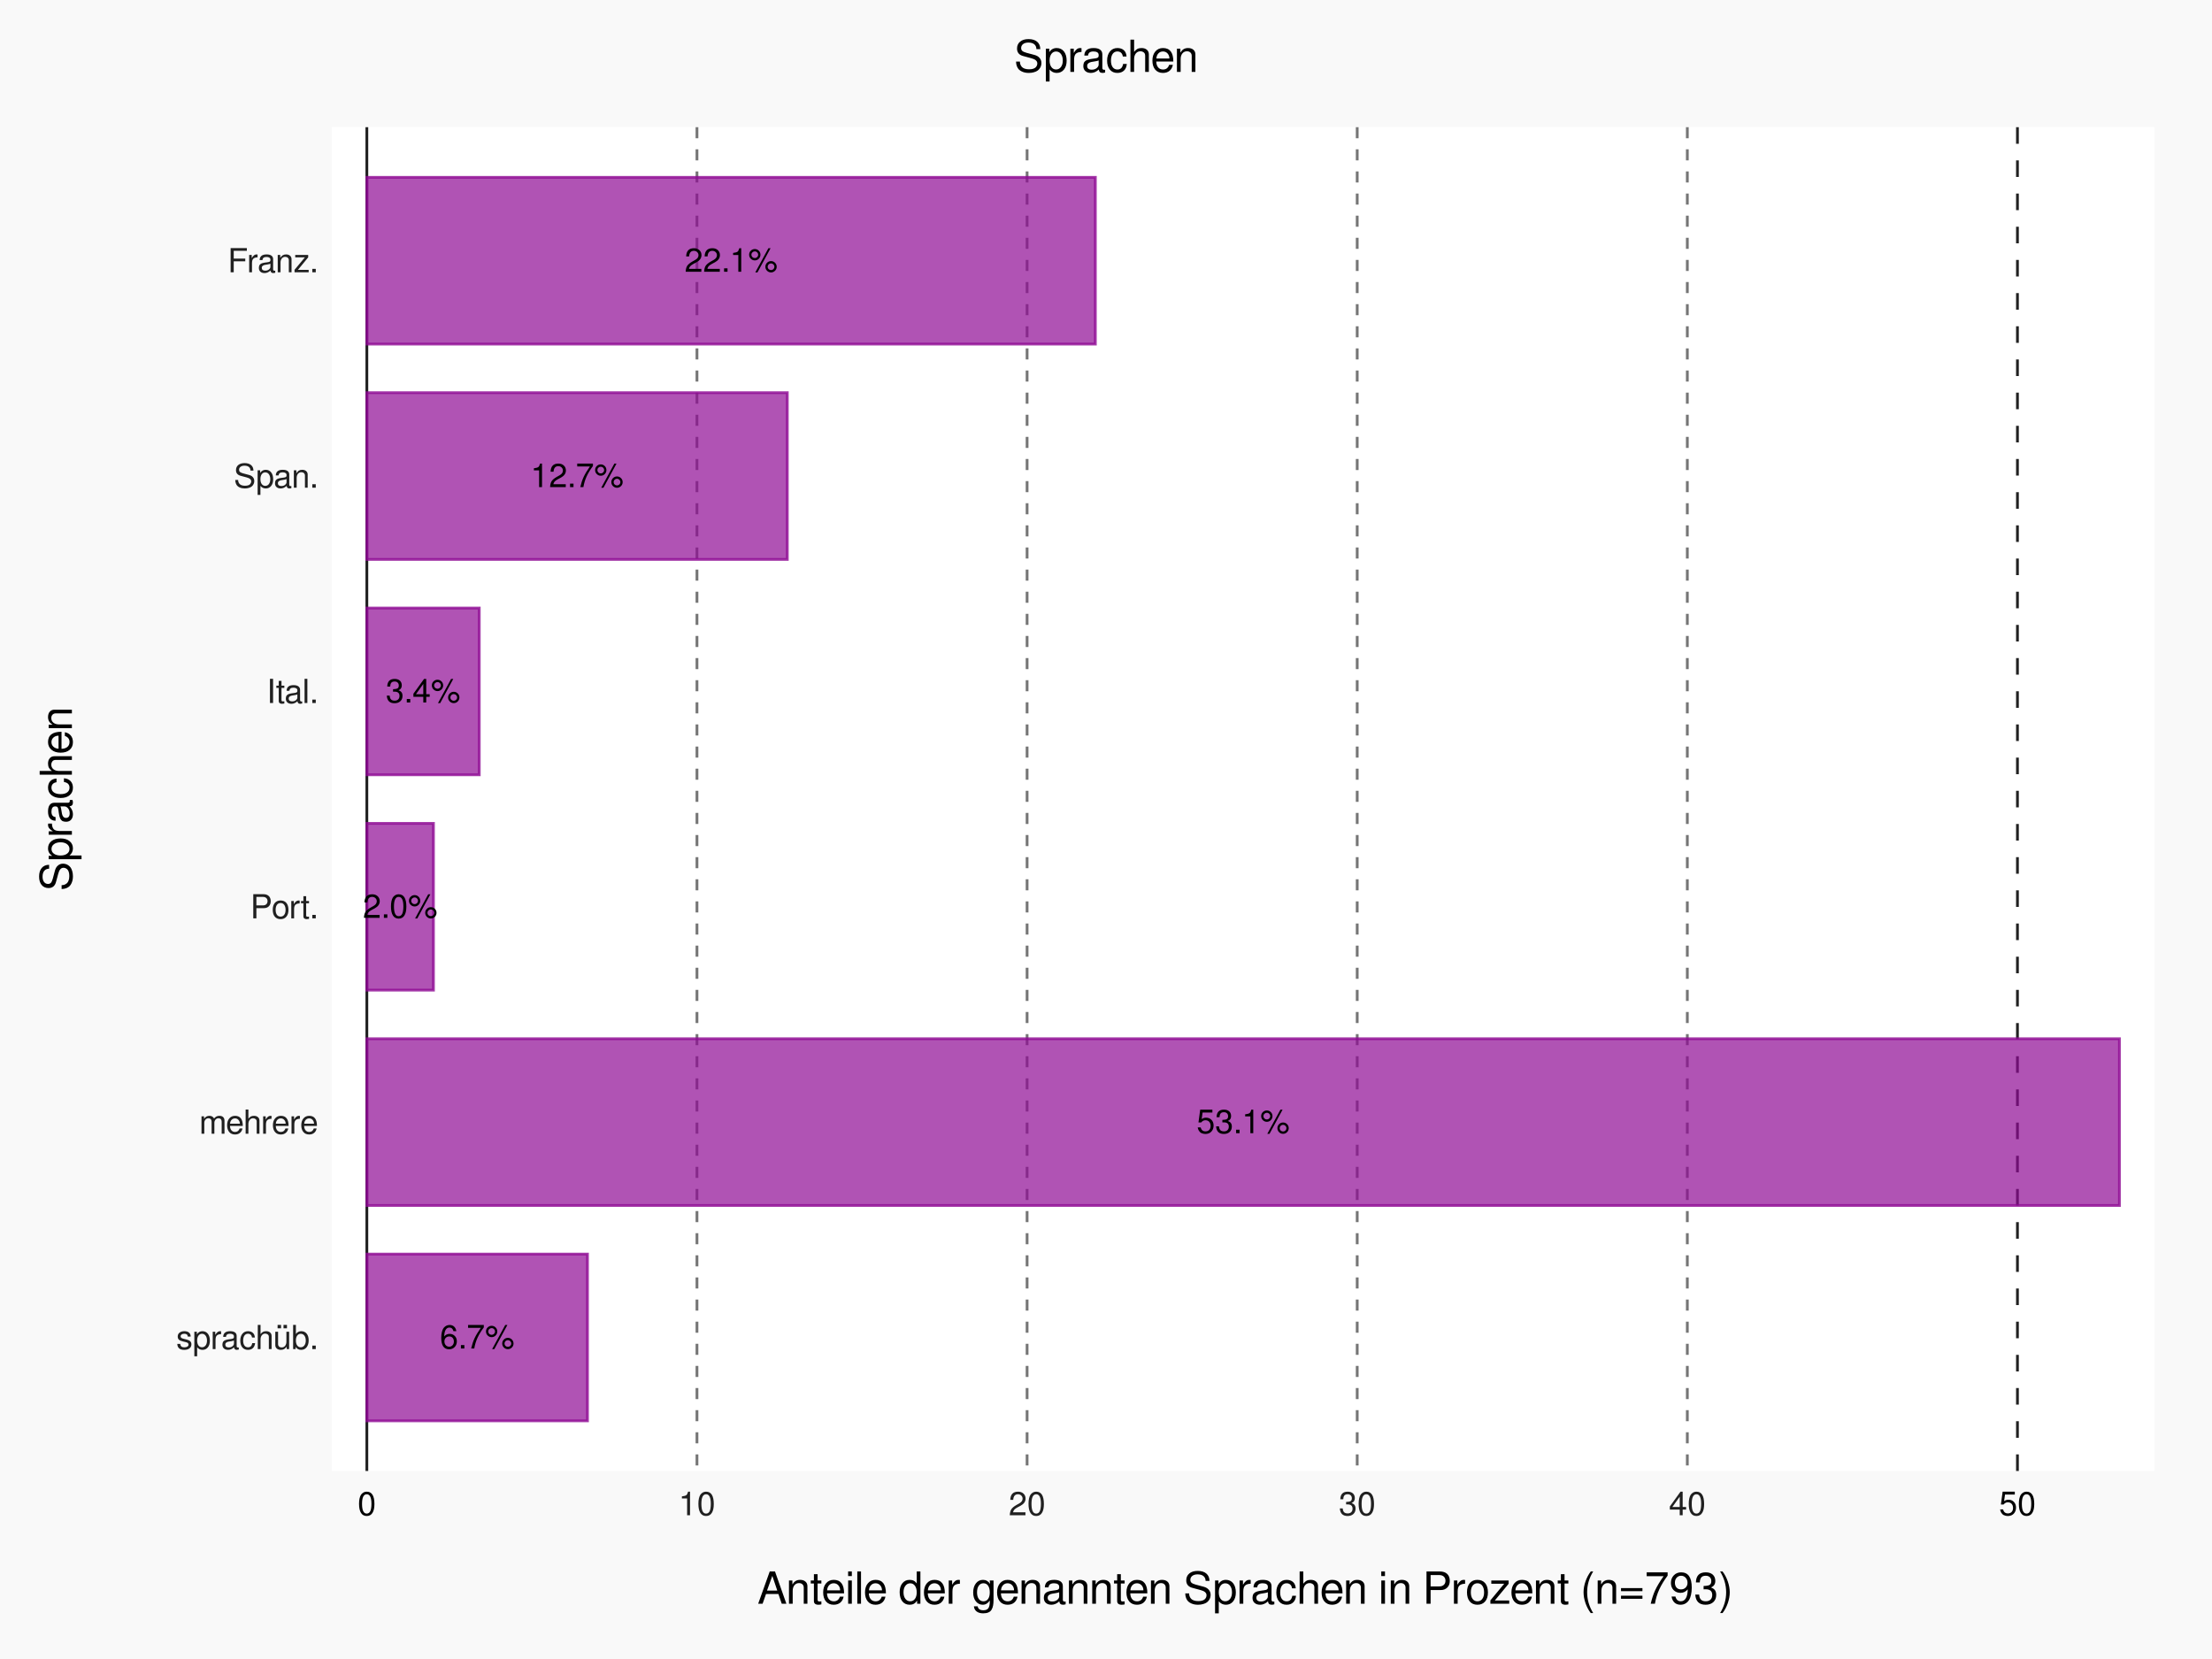
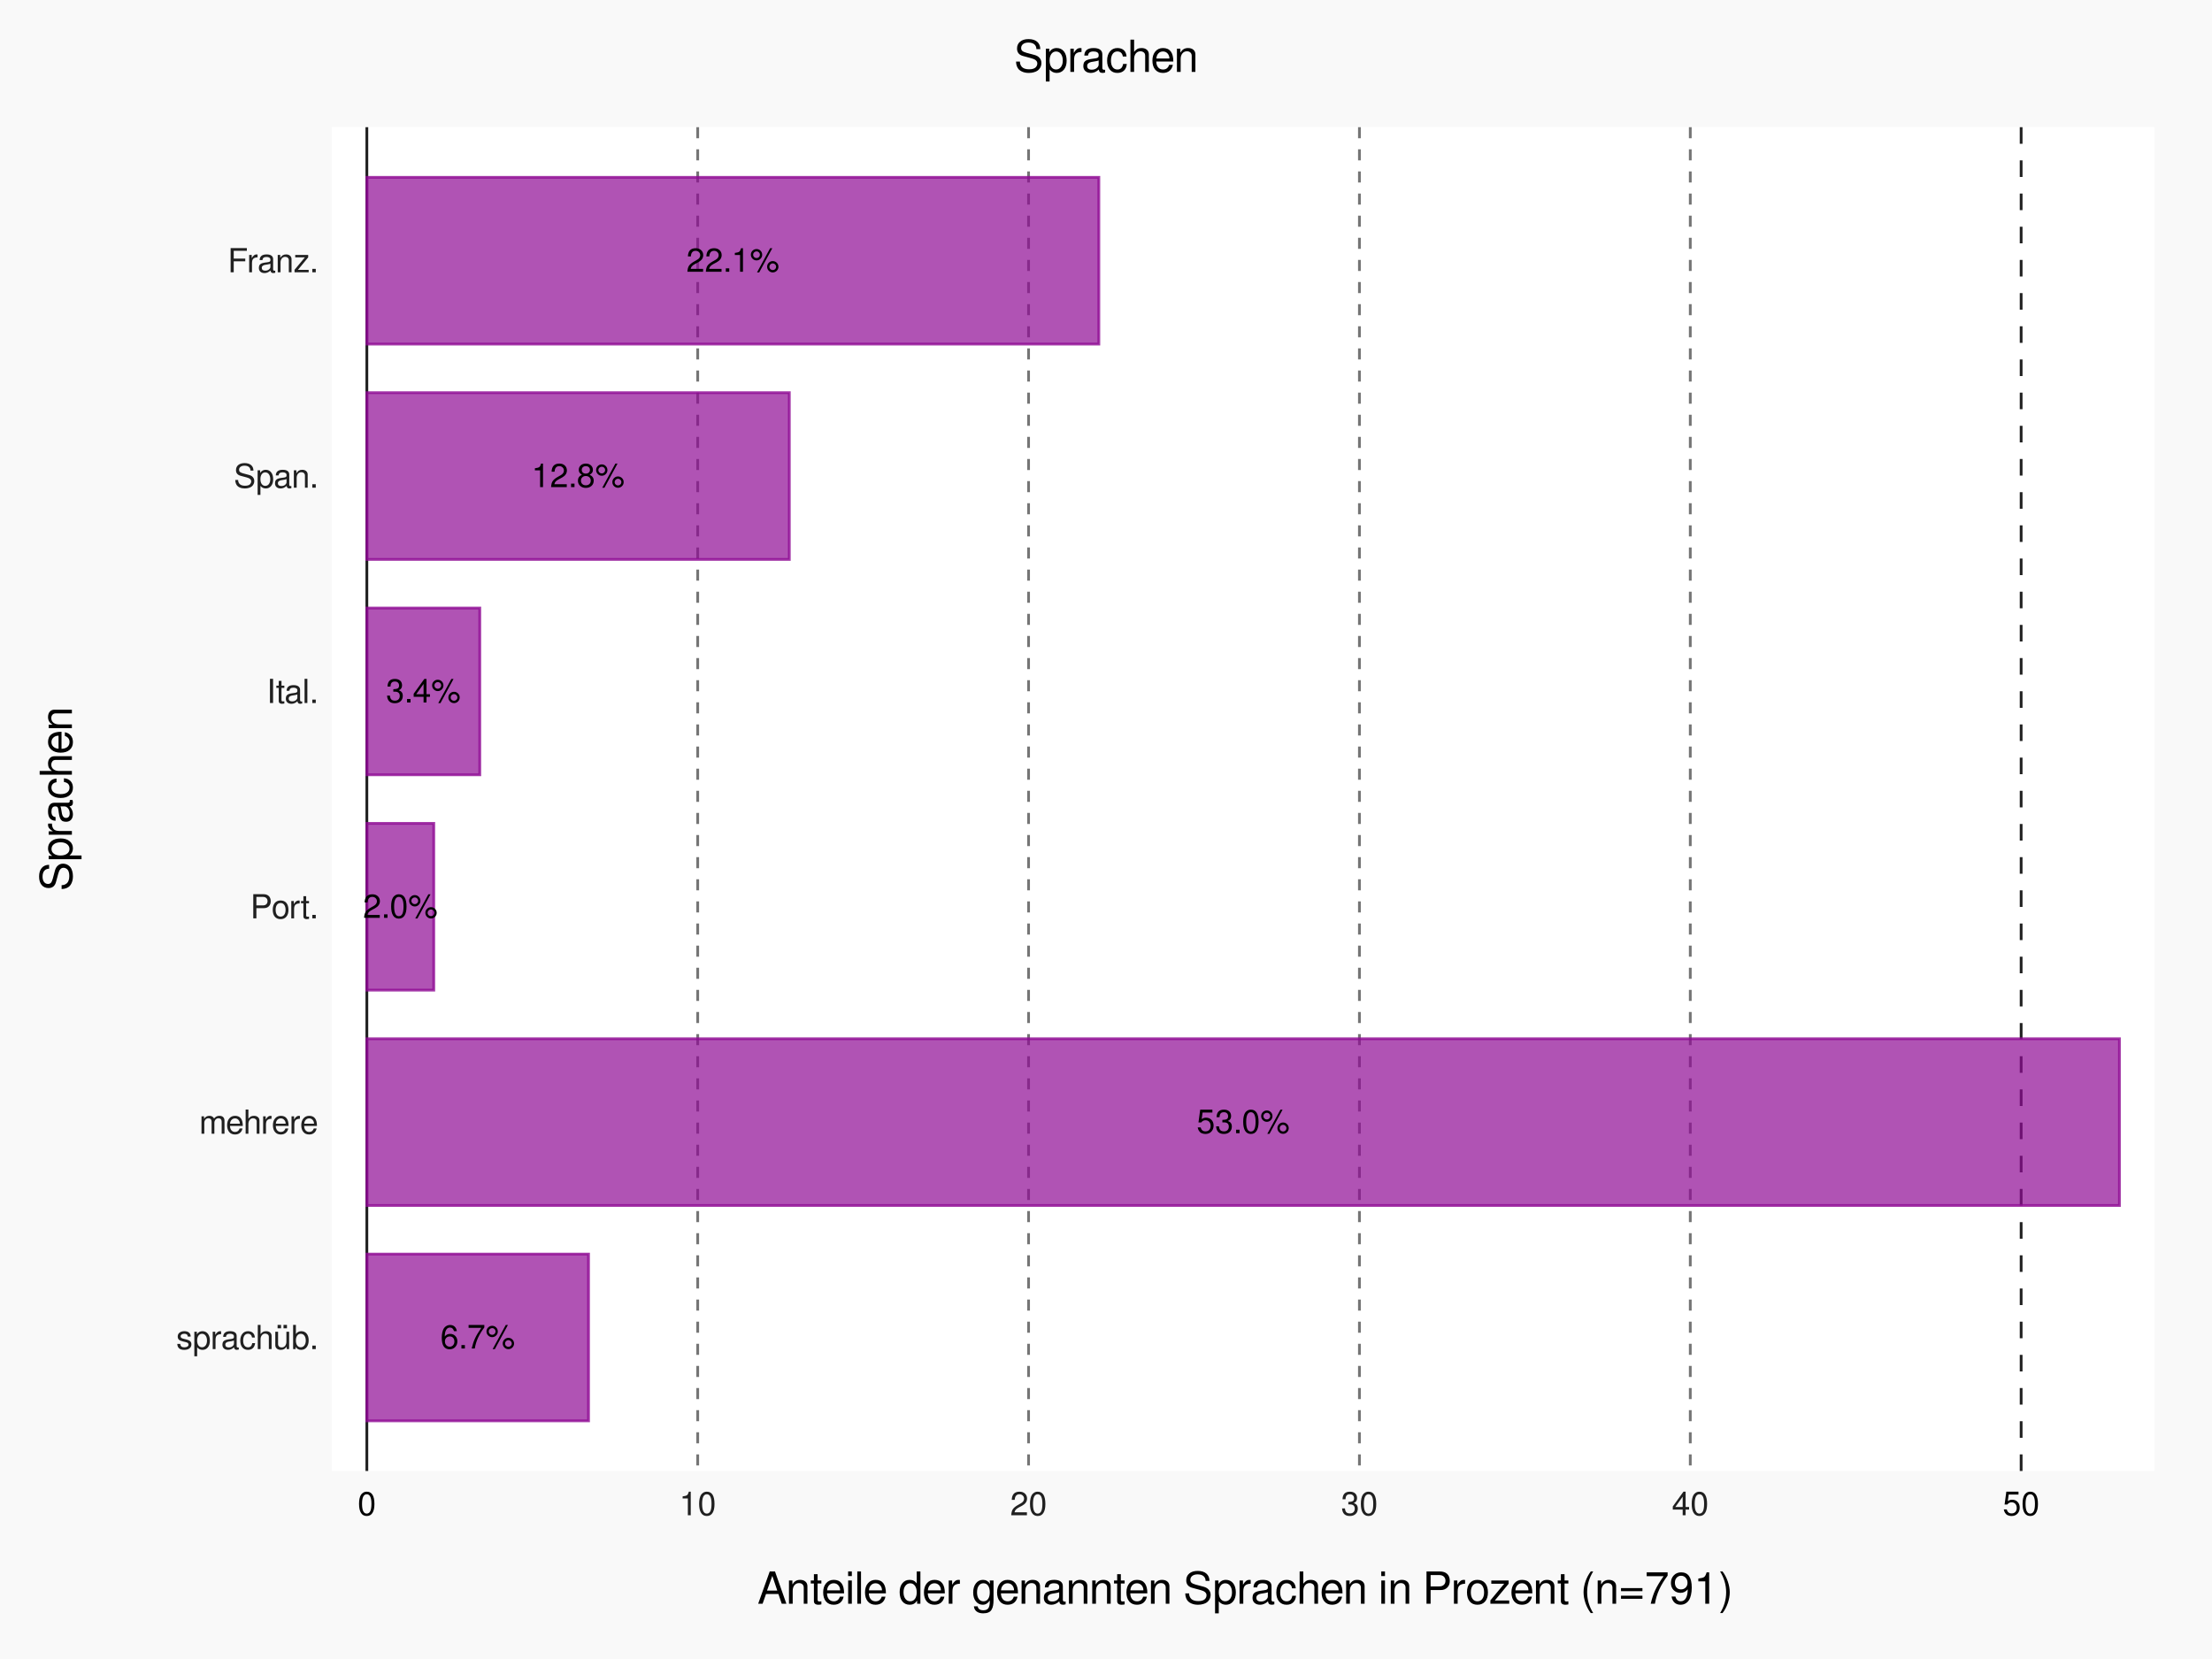
- <svg xmlns="http://www.w3.org/2000/svg" id="chart-447cf36b-016e-4df8-9d5c-574207c064d9" class="pygal-chart" viewBox="0 0 800 600">
+ <svg xmlns="http://www.w3.org/2000/svg" id="chart-92c4ac47-35f9-4822-87ea-dd05a71c8f9e" class="pygal-chart" viewBox="0 0 800 600">
  <defs>
-     <style type="text/css">#chart-447cf36b-016e-4df8-9d5c-574207c064d9{-webkit-user-select:none;-webkit-font-smoothing:antialiased;font-family:FreeSans}#chart-447cf36b-016e-4df8-9d5c-574207c064d9 .title{font-family:FreeSans;font-size:16px}#chart-447cf36b-016e-4df8-9d5c-574207c064d9 .legends .legend text{font-family:FreeSans;font-size:14px}#chart-447cf36b-016e-4df8-9d5c-574207c064d9 .axis text{font-family:FreeSans;font-size:12px}#chart-447cf36b-016e-4df8-9d5c-574207c064d9 .axis text.major{font-family:FreeSans;font-size:12px}#chart-447cf36b-016e-4df8-9d5c-574207c064d9 .text-overlay text.value{font-family:FreeSans;font-size:12px}#chart-447cf36b-016e-4df8-9d5c-574207c064d9 .text-overlay text.label{font-family:FreeSans;font-size:12px}#chart-447cf36b-016e-4df8-9d5c-574207c064d9 .tooltip{font-family:FreeSans;font-size:14px}#chart-447cf36b-016e-4df8-9d5c-574207c064d9 text.no_data{font-family:FreeSans;font-size:64px}
- #chart-447cf36b-016e-4df8-9d5c-574207c064d9{background-color:rgba(249,249,249,1)}#chart-447cf36b-016e-4df8-9d5c-574207c064d9 path,#chart-447cf36b-016e-4df8-9d5c-574207c064d9 line,#chart-447cf36b-016e-4df8-9d5c-574207c064d9 rect,#chart-447cf36b-016e-4df8-9d5c-574207c064d9 circle{-webkit-transition:150ms;-moz-transition:150ms;transition:150ms}#chart-447cf36b-016e-4df8-9d5c-574207c064d9 .graph &gt; .background{fill:rgba(249,249,249,1)}#chart-447cf36b-016e-4df8-9d5c-574207c064d9 .plot &gt; .background{fill:rgba(255,255,255,1)}#chart-447cf36b-016e-4df8-9d5c-574207c064d9 .graph{fill:rgba(0,0,0,.87)}#chart-447cf36b-016e-4df8-9d5c-574207c064d9 text.no_data{fill:rgba(0,0,0,1)}#chart-447cf36b-016e-4df8-9d5c-574207c064d9 .title{fill:rgba(0,0,0,1)}#chart-447cf36b-016e-4df8-9d5c-574207c064d9 .legends .legend text{fill:rgba(0,0,0,.87)}#chart-447cf36b-016e-4df8-9d5c-574207c064d9 .legends .legend:hover text{fill:rgba(0,0,0,1)}#chart-447cf36b-016e-4df8-9d5c-574207c064d9 .axis .line{stroke:rgba(0,0,0,1)}#chart-447cf36b-016e-4df8-9d5c-574207c064d9 .axis .guide.line{stroke:rgba(0,0,0,.54)}#chart-447cf36b-016e-4df8-9d5c-574207c064d9 .axis .major.line{stroke:rgba(0,0,0,.87)}#chart-447cf36b-016e-4df8-9d5c-574207c064d9 .axis text.major{fill:rgba(0,0,0,1)}#chart-447cf36b-016e-4df8-9d5c-574207c064d9 .axis.y .guides:hover .guide.line,#chart-447cf36b-016e-4df8-9d5c-574207c064d9 .line-graph .axis.x .guides:hover .guide.line,#chart-447cf36b-016e-4df8-9d5c-574207c064d9 .stackedline-graph .axis.x .guides:hover .guide.line,#chart-447cf36b-016e-4df8-9d5c-574207c064d9 .xy-graph .axis.x .guides:hover .guide.line{stroke:rgba(0,0,0,1)}#chart-447cf36b-016e-4df8-9d5c-574207c064d9 .axis .guides:hover text{fill:rgba(0,0,0,1)}#chart-447cf36b-016e-4df8-9d5c-574207c064d9 .reactive{fill-opacity:.7;stroke-opacity:.8}#chart-447cf36b-016e-4df8-9d5c-574207c064d9 .ci{stroke:rgba(0,0,0,.87)}#chart-447cf36b-016e-4df8-9d5c-574207c064d9 .reactive.active,#chart-447cf36b-016e-4df8-9d5c-574207c064d9 .active .reactive{fill-opacity:.8;stroke-opacity:.9;stroke-width:4}#chart-447cf36b-016e-4df8-9d5c-574207c064d9 .ci .reactive.active{stroke-width:1.5}#chart-447cf36b-016e-4df8-9d5c-574207c064d9 .series text{fill:rgba(0,0,0,1)}#chart-447cf36b-016e-4df8-9d5c-574207c064d9 .tooltip rect{fill:rgba(255,255,255,1);stroke:rgba(0,0,0,1);-webkit-transition:opacity 150ms;-moz-transition:opacity 150ms;transition:opacity 150ms}#chart-447cf36b-016e-4df8-9d5c-574207c064d9 .tooltip .label{fill:rgba(0,0,0,.87)}#chart-447cf36b-016e-4df8-9d5c-574207c064d9 .tooltip .label{fill:rgba(0,0,0,.87)}#chart-447cf36b-016e-4df8-9d5c-574207c064d9 .tooltip .legend{font-size:.8em;fill:rgba(0,0,0,.54)}#chart-447cf36b-016e-4df8-9d5c-574207c064d9 .tooltip .x_label{font-size:.6em;fill:rgba(0,0,0,1)}#chart-447cf36b-016e-4df8-9d5c-574207c064d9 .tooltip .xlink{font-size:.5em;text-decoration:underline}#chart-447cf36b-016e-4df8-9d5c-574207c064d9 .tooltip .value{font-size:1.5em}#chart-447cf36b-016e-4df8-9d5c-574207c064d9 .bound{font-size:.5em}#chart-447cf36b-016e-4df8-9d5c-574207c064d9 .max-value{font-size:.75em;fill:rgba(0,0,0,.54)}#chart-447cf36b-016e-4df8-9d5c-574207c064d9 .map-element{fill:rgba(255,255,255,1);stroke:rgba(0,0,0,.54) !important}#chart-447cf36b-016e-4df8-9d5c-574207c064d9 .map-element .reactive{fill-opacity:inherit;stroke-opacity:inherit}#chart-447cf36b-016e-4df8-9d5c-574207c064d9 .color-0,#chart-447cf36b-016e-4df8-9d5c-574207c064d9 .color-0 a:visited{stroke:#8f0a94;fill:#8f0a94}#chart-447cf36b-016e-4df8-9d5c-574207c064d9 .text-overlay .color-0 text{fill:black}
- #chart-447cf36b-016e-4df8-9d5c-574207c064d9 text.no_data{text-anchor:middle}#chart-447cf36b-016e-4df8-9d5c-574207c064d9 .guide.line{fill:none}#chart-447cf36b-016e-4df8-9d5c-574207c064d9 .centered{text-anchor:middle}#chart-447cf36b-016e-4df8-9d5c-574207c064d9 .title{text-anchor:middle}#chart-447cf36b-016e-4df8-9d5c-574207c064d9 .legends .legend text{fill-opacity:1}#chart-447cf36b-016e-4df8-9d5c-574207c064d9 .axis.x text{text-anchor:middle}#chart-447cf36b-016e-4df8-9d5c-574207c064d9 .axis.x:not(.web) text[transform]{text-anchor:start}#chart-447cf36b-016e-4df8-9d5c-574207c064d9 .axis.x:not(.web) text[transform].backwards{text-anchor:end}#chart-447cf36b-016e-4df8-9d5c-574207c064d9 .axis.y text{text-anchor:end}#chart-447cf36b-016e-4df8-9d5c-574207c064d9 .axis.y text[transform].backwards{text-anchor:start}#chart-447cf36b-016e-4df8-9d5c-574207c064d9 .axis.y2 text{text-anchor:start}#chart-447cf36b-016e-4df8-9d5c-574207c064d9 .axis.y2 text[transform].backwards{text-anchor:end}#chart-447cf36b-016e-4df8-9d5c-574207c064d9 .axis .guide.line{stroke-dasharray:4,4}#chart-447cf36b-016e-4df8-9d5c-574207c064d9 .axis .major.guide.line{stroke-dasharray:6,6}#chart-447cf36b-016e-4df8-9d5c-574207c064d9 .horizontal .axis.y .guide.line,#chart-447cf36b-016e-4df8-9d5c-574207c064d9 .horizontal .axis.y2 .guide.line,#chart-447cf36b-016e-4df8-9d5c-574207c064d9 .vertical .axis.x .guide.line{opacity:0}#chart-447cf36b-016e-4df8-9d5c-574207c064d9 .horizontal .axis.always_show .guide.line,#chart-447cf36b-016e-4df8-9d5c-574207c064d9 .vertical .axis.always_show .guide.line{opacity:1 !important}#chart-447cf36b-016e-4df8-9d5c-574207c064d9 .axis.y .guides:hover .guide.line,#chart-447cf36b-016e-4df8-9d5c-574207c064d9 .axis.y2 .guides:hover .guide.line,#chart-447cf36b-016e-4df8-9d5c-574207c064d9 .axis.x .guides:hover .guide.line{opacity:1}#chart-447cf36b-016e-4df8-9d5c-574207c064d9 .axis .guides:hover text{opacity:1}#chart-447cf36b-016e-4df8-9d5c-574207c064d9 .nofill{fill:none}#chart-447cf36b-016e-4df8-9d5c-574207c064d9 .subtle-fill{fill-opacity:.2}#chart-447cf36b-016e-4df8-9d5c-574207c064d9 .dot{stroke-width:1px;fill-opacity:1}#chart-447cf36b-016e-4df8-9d5c-574207c064d9 .dot.active{stroke-width:5px}#chart-447cf36b-016e-4df8-9d5c-574207c064d9 .dot.negative{fill:transparent}#chart-447cf36b-016e-4df8-9d5c-574207c064d9 text,#chart-447cf36b-016e-4df8-9d5c-574207c064d9 tspan{stroke:none !important}#chart-447cf36b-016e-4df8-9d5c-574207c064d9 .series text.active{opacity:1}#chart-447cf36b-016e-4df8-9d5c-574207c064d9 .tooltip rect{fill-opacity:.95;stroke-width:.5}#chart-447cf36b-016e-4df8-9d5c-574207c064d9 .tooltip text{fill-opacity:1}#chart-447cf36b-016e-4df8-9d5c-574207c064d9 .showable{visibility:hidden}#chart-447cf36b-016e-4df8-9d5c-574207c064d9 .showable.shown{visibility:visible}#chart-447cf36b-016e-4df8-9d5c-574207c064d9 .gauge-background{fill:rgba(229,229,229,1);stroke:none}#chart-447cf36b-016e-4df8-9d5c-574207c064d9 .bg-lines{stroke:rgba(249,249,249,1);stroke-width:2px}</style>
+     <style type="text/css">#chart-92c4ac47-35f9-4822-87ea-dd05a71c8f9e{-webkit-user-select:none;-webkit-font-smoothing:antialiased;font-family:FreeSans}#chart-92c4ac47-35f9-4822-87ea-dd05a71c8f9e .title{font-family:FreeSans;font-size:16px}#chart-92c4ac47-35f9-4822-87ea-dd05a71c8f9e .legends .legend text{font-family:FreeSans;font-size:14px}#chart-92c4ac47-35f9-4822-87ea-dd05a71c8f9e .axis text{font-family:FreeSans;font-size:12px}#chart-92c4ac47-35f9-4822-87ea-dd05a71c8f9e .axis text.major{font-family:FreeSans;font-size:12px}#chart-92c4ac47-35f9-4822-87ea-dd05a71c8f9e .text-overlay text.value{font-family:FreeSans;font-size:12px}#chart-92c4ac47-35f9-4822-87ea-dd05a71c8f9e .text-overlay text.label{font-family:FreeSans;font-size:12px}#chart-92c4ac47-35f9-4822-87ea-dd05a71c8f9e .tooltip{font-family:FreeSans;font-size:14px}#chart-92c4ac47-35f9-4822-87ea-dd05a71c8f9e text.no_data{font-family:FreeSans;font-size:64px}
+ #chart-92c4ac47-35f9-4822-87ea-dd05a71c8f9e{background-color:rgba(249,249,249,1)}#chart-92c4ac47-35f9-4822-87ea-dd05a71c8f9e path,#chart-92c4ac47-35f9-4822-87ea-dd05a71c8f9e line,#chart-92c4ac47-35f9-4822-87ea-dd05a71c8f9e rect,#chart-92c4ac47-35f9-4822-87ea-dd05a71c8f9e circle{-webkit-transition:150ms;-moz-transition:150ms;transition:150ms}#chart-92c4ac47-35f9-4822-87ea-dd05a71c8f9e .graph &gt; .background{fill:rgba(249,249,249,1)}#chart-92c4ac47-35f9-4822-87ea-dd05a71c8f9e .plot &gt; .background{fill:rgba(255,255,255,1)}#chart-92c4ac47-35f9-4822-87ea-dd05a71c8f9e .graph{fill:rgba(0,0,0,.87)}#chart-92c4ac47-35f9-4822-87ea-dd05a71c8f9e text.no_data{fill:rgba(0,0,0,1)}#chart-92c4ac47-35f9-4822-87ea-dd05a71c8f9e .title{fill:rgba(0,0,0,1)}#chart-92c4ac47-35f9-4822-87ea-dd05a71c8f9e .legends .legend text{fill:rgba(0,0,0,.87)}#chart-92c4ac47-35f9-4822-87ea-dd05a71c8f9e .legends .legend:hover text{fill:rgba(0,0,0,1)}#chart-92c4ac47-35f9-4822-87ea-dd05a71c8f9e .axis .line{stroke:rgba(0,0,0,1)}#chart-92c4ac47-35f9-4822-87ea-dd05a71c8f9e .axis .guide.line{stroke:rgba(0,0,0,.54)}#chart-92c4ac47-35f9-4822-87ea-dd05a71c8f9e .axis .major.line{stroke:rgba(0,0,0,.87)}#chart-92c4ac47-35f9-4822-87ea-dd05a71c8f9e .axis text.major{fill:rgba(0,0,0,1)}#chart-92c4ac47-35f9-4822-87ea-dd05a71c8f9e .axis.y .guides:hover .guide.line,#chart-92c4ac47-35f9-4822-87ea-dd05a71c8f9e .line-graph .axis.x .guides:hover .guide.line,#chart-92c4ac47-35f9-4822-87ea-dd05a71c8f9e .stackedline-graph .axis.x .guides:hover .guide.line,#chart-92c4ac47-35f9-4822-87ea-dd05a71c8f9e .xy-graph .axis.x .guides:hover .guide.line{stroke:rgba(0,0,0,1)}#chart-92c4ac47-35f9-4822-87ea-dd05a71c8f9e .axis .guides:hover text{fill:rgba(0,0,0,1)}#chart-92c4ac47-35f9-4822-87ea-dd05a71c8f9e .reactive{fill-opacity:.7;stroke-opacity:.8}#chart-92c4ac47-35f9-4822-87ea-dd05a71c8f9e .ci{stroke:rgba(0,0,0,.87)}#chart-92c4ac47-35f9-4822-87ea-dd05a71c8f9e .reactive.active,#chart-92c4ac47-35f9-4822-87ea-dd05a71c8f9e .active .reactive{fill-opacity:.8;stroke-opacity:.9;stroke-width:4}#chart-92c4ac47-35f9-4822-87ea-dd05a71c8f9e .ci .reactive.active{stroke-width:1.5}#chart-92c4ac47-35f9-4822-87ea-dd05a71c8f9e .series text{fill:rgba(0,0,0,1)}#chart-92c4ac47-35f9-4822-87ea-dd05a71c8f9e .tooltip rect{fill:rgba(255,255,255,1);stroke:rgba(0,0,0,1);-webkit-transition:opacity 150ms;-moz-transition:opacity 150ms;transition:opacity 150ms}#chart-92c4ac47-35f9-4822-87ea-dd05a71c8f9e .tooltip .label{fill:rgba(0,0,0,.87)}#chart-92c4ac47-35f9-4822-87ea-dd05a71c8f9e .tooltip .label{fill:rgba(0,0,0,.87)}#chart-92c4ac47-35f9-4822-87ea-dd05a71c8f9e .tooltip .legend{font-size:.8em;fill:rgba(0,0,0,.54)}#chart-92c4ac47-35f9-4822-87ea-dd05a71c8f9e .tooltip .x_label{font-size:.6em;fill:rgba(0,0,0,1)}#chart-92c4ac47-35f9-4822-87ea-dd05a71c8f9e .tooltip .xlink{font-size:.5em;text-decoration:underline}#chart-92c4ac47-35f9-4822-87ea-dd05a71c8f9e .tooltip .value{font-size:1.5em}#chart-92c4ac47-35f9-4822-87ea-dd05a71c8f9e .bound{font-size:.5em}#chart-92c4ac47-35f9-4822-87ea-dd05a71c8f9e .max-value{font-size:.75em;fill:rgba(0,0,0,.54)}#chart-92c4ac47-35f9-4822-87ea-dd05a71c8f9e .map-element{fill:rgba(255,255,255,1);stroke:rgba(0,0,0,.54) !important}#chart-92c4ac47-35f9-4822-87ea-dd05a71c8f9e .map-element .reactive{fill-opacity:inherit;stroke-opacity:inherit}#chart-92c4ac47-35f9-4822-87ea-dd05a71c8f9e .color-0,#chart-92c4ac47-35f9-4822-87ea-dd05a71c8f9e .color-0 a:visited{stroke:#8f0a94;fill:#8f0a94}#chart-92c4ac47-35f9-4822-87ea-dd05a71c8f9e .text-overlay .color-0 text{fill:black}
+ #chart-92c4ac47-35f9-4822-87ea-dd05a71c8f9e text.no_data{text-anchor:middle}#chart-92c4ac47-35f9-4822-87ea-dd05a71c8f9e .guide.line{fill:none}#chart-92c4ac47-35f9-4822-87ea-dd05a71c8f9e .centered{text-anchor:middle}#chart-92c4ac47-35f9-4822-87ea-dd05a71c8f9e .title{text-anchor:middle}#chart-92c4ac47-35f9-4822-87ea-dd05a71c8f9e .legends .legend text{fill-opacity:1}#chart-92c4ac47-35f9-4822-87ea-dd05a71c8f9e .axis.x text{text-anchor:middle}#chart-92c4ac47-35f9-4822-87ea-dd05a71c8f9e .axis.x:not(.web) text[transform]{text-anchor:start}#chart-92c4ac47-35f9-4822-87ea-dd05a71c8f9e .axis.x:not(.web) text[transform].backwards{text-anchor:end}#chart-92c4ac47-35f9-4822-87ea-dd05a71c8f9e .axis.y text{text-anchor:end}#chart-92c4ac47-35f9-4822-87ea-dd05a71c8f9e .axis.y text[transform].backwards{text-anchor:start}#chart-92c4ac47-35f9-4822-87ea-dd05a71c8f9e .axis.y2 text{text-anchor:start}#chart-92c4ac47-35f9-4822-87ea-dd05a71c8f9e .axis.y2 text[transform].backwards{text-anchor:end}#chart-92c4ac47-35f9-4822-87ea-dd05a71c8f9e .axis .guide.line{stroke-dasharray:4,4}#chart-92c4ac47-35f9-4822-87ea-dd05a71c8f9e .axis .major.guide.line{stroke-dasharray:6,6}#chart-92c4ac47-35f9-4822-87ea-dd05a71c8f9e .horizontal .axis.y .guide.line,#chart-92c4ac47-35f9-4822-87ea-dd05a71c8f9e .horizontal .axis.y2 .guide.line,#chart-92c4ac47-35f9-4822-87ea-dd05a71c8f9e .vertical .axis.x .guide.line{opacity:0}#chart-92c4ac47-35f9-4822-87ea-dd05a71c8f9e .horizontal .axis.always_show .guide.line,#chart-92c4ac47-35f9-4822-87ea-dd05a71c8f9e .vertical .axis.always_show .guide.line{opacity:1 !important}#chart-92c4ac47-35f9-4822-87ea-dd05a71c8f9e .axis.y .guides:hover .guide.line,#chart-92c4ac47-35f9-4822-87ea-dd05a71c8f9e .axis.y2 .guides:hover .guide.line,#chart-92c4ac47-35f9-4822-87ea-dd05a71c8f9e .axis.x .guides:hover .guide.line{opacity:1}#chart-92c4ac47-35f9-4822-87ea-dd05a71c8f9e .axis .guides:hover text{opacity:1}#chart-92c4ac47-35f9-4822-87ea-dd05a71c8f9e .nofill{fill:none}#chart-92c4ac47-35f9-4822-87ea-dd05a71c8f9e .subtle-fill{fill-opacity:.2}#chart-92c4ac47-35f9-4822-87ea-dd05a71c8f9e .dot{stroke-width:1px;fill-opacity:1}#chart-92c4ac47-35f9-4822-87ea-dd05a71c8f9e .dot.active{stroke-width:5px}#chart-92c4ac47-35f9-4822-87ea-dd05a71c8f9e .dot.negative{fill:transparent}#chart-92c4ac47-35f9-4822-87ea-dd05a71c8f9e text,#chart-92c4ac47-35f9-4822-87ea-dd05a71c8f9e tspan{stroke:none !important}#chart-92c4ac47-35f9-4822-87ea-dd05a71c8f9e .series text.active{opacity:1}#chart-92c4ac47-35f9-4822-87ea-dd05a71c8f9e .tooltip rect{fill-opacity:.95;stroke-width:.5}#chart-92c4ac47-35f9-4822-87ea-dd05a71c8f9e .tooltip text{fill-opacity:1}#chart-92c4ac47-35f9-4822-87ea-dd05a71c8f9e .showable{visibility:hidden}#chart-92c4ac47-35f9-4822-87ea-dd05a71c8f9e .showable.shown{visibility:visible}#chart-92c4ac47-35f9-4822-87ea-dd05a71c8f9e .gauge-background{fill:rgba(229,229,229,1);stroke:none}#chart-92c4ac47-35f9-4822-87ea-dd05a71c8f9e .bg-lines{stroke:rgba(249,249,249,1);stroke-width:2px}</style>
  </defs>
  <g class="graph horizontalbar-graph horizontal">
    <rect x="0" y="0" width="800" height="600" class="background" />
    <g transform="translate(120, 46)" class="plot">
      <rect x="0" y="0" width="659.2" height="486" class="background" />
      <g class="axis y">
        <g class="guides">
          <text x="-5" y="441.912" class="">sprachüb.</text>
        </g>
        <g class="guides">
          <text x="-5" y="364.027" class="">mehrere</text>
        </g>
        <g class="guides">
          <text x="-5" y="286.142" class="">Port.</text>
        </g>
        <g class="guides">
          <text x="-5" y="208.258" class="">Ital.</text>
        </g>
        <g class="guides">
          <text x="-5" y="130.373" class="">Span.</text>
        </g>
        <g class="guides">
          <text x="-5" y="52.488" class="">Franz.</text>
        </g>
      </g>
      <g class="axis x always_show">
        <g class="guides">
          <path d="M12.677 0 v486" class="axis major line" />
          <text x="12.677" y="502.0" class="major">0</text>
        </g>
        <g class="guides">
-           <path d="M132.069 0 v486" class="guide line" />
-           <text x="132.069" y="502.0" class="">10</text>
+           <path d="M132.336 0 v486" class="guide line" />
+           <text x="132.336" y="502.0" class="">10</text>
        </g>
        <g class="guides">
-           <path d="M251.461 0 v486" class="guide line" />
-           <text x="251.461" y="502.0" class="">20</text>
+           <path d="M251.995 0 v486" class="guide line" />
+           <text x="251.995" y="502.0" class="">20</text>
        </g>
        <g class="guides">
-           <path d="M370.853 0 v486" class="guide line" />
-           <text x="370.853" y="502.0" class="">30</text>
+           <path d="M371.655 0 v486" class="guide line" />
+           <text x="371.655" y="502.0" class="">30</text>
        </g>
        <g class="guides">
-           <path d="M490.245 0 v486" class="guide line" />
-           <text x="490.245" y="502.0" class="">40</text>
+           <path d="M491.314 0 v486" class="guide line" />
+           <text x="491.314" y="502.0" class="">40</text>
        </g>
        <g class="guides">
-           <path d="M609.637 0 v486" class="major guide line" />
-           <text x="609.637" y="502.0" class="major">50</text>
+           <path d="M610.973 0 v486" class="major guide line" />
+           <text x="610.973" y="502.0" class="major">50</text>
        </g>
      </g>
      <g class="series serie-0 color-0">
        <g class="bars">
          <g class="bar">
-             <rect x="12.677" y="407.555" rx="0" ry="0" width="79.795" height="60.314" class="rect reactive tooltip-trigger" />
+             <rect x="12.677" y="407.555" rx="0" ry="0" width="80.176" height="60.314" class="rect reactive tooltip-trigger" />
          </g>
          <g class="bar">
            <rect x="12.677" y="329.67" rx="0" ry="0" width="633.846" height="60.314" class="rect reactive tooltip-trigger" />
          </g>
          <g class="bar">
-             <rect x="12.677" y="251.785" rx="0" ry="0" width="24.089" height="60.314" class="rect reactive tooltip-trigger" />
+             <rect x="12.677" y="251.785" rx="0" ry="0" width="24.204" height="60.314" class="rect reactive tooltip-trigger" />
          </g>
          <g class="bar">
-             <rect x="12.677" y="173.901" rx="0" ry="0" width="40.65" height="60.314" class="rect reactive tooltip-trigger" />
+             <rect x="12.677" y="173.901" rx="0" ry="0" width="40.845" height="60.314" class="rect reactive tooltip-trigger" />
          </g>
          <g class="bar">
-             <rect x="12.677" y="96.016" rx="0" ry="0" width="152.063" height="60.314" class="rect reactive tooltip-trigger" />
+             <rect x="12.677" y="96.016" rx="0" ry="0" width="152.789" height="60.314" class="rect reactive tooltip-trigger" />
          </g>
          <g class="bar">
-             <rect x="12.677" y="18.132" rx="0" ry="0" width="263.475" height="60.314" class="rect reactive tooltip-trigger" />
+             <rect x="12.677" y="18.132" rx="0" ry="0" width="264.733" height="60.314" class="rect reactive tooltip-trigger" />
          </g>
        </g>
      </g>
    </g>
    <g class="titles">
      <text x="400.0" y="26" class="title plot_title">Sprachen</text>
-       <text x="450.4" y="580" class="title">Anteile der genannten Sprachen in Prozent (n=793)</text>
+       <text x="450.4" y="580" class="title">Anteile der genannten Sprachen in Prozent (n=791)</text>
      <text x="0" y="315.0" class="title" transform="rotate(-90 0 289)">Sprachen</text>
    </g>
    <g transform="translate(120, 46)" class="plot overlay">
      <g class="series serie-0 color-0" />
    </g>
    <g transform="translate(120, 46)" class="plot text-overlay">
      <g class="series serie-0 color-0">
-         <text text-anchor="middle" x="52.575" y="441.712" class="value">6.7%</text>
-         <text text-anchor="middle" x="329.6" y="363.827" class="value">53.1%</text>
-         <text text-anchor="middle" x="24.722" y="285.942" class="value">2.0%</text>
-         <text text-anchor="middle" x="33.002" y="208.058" class="value">3.4%</text>
-         <text text-anchor="middle" x="88.708" y="130.173" class="value">12.7%</text>
-         <text text-anchor="middle" x="144.415" y="52.288" class="value">22.1%</text>
+         <text text-anchor="middle" x="52.765" y="441.712" class="value">6.7%</text>
+         <text text-anchor="middle" x="329.6" y="363.827" class="value">53.0%</text>
+         <text text-anchor="middle" x="24.779" y="285.942" class="value">2.0%</text>
+         <text text-anchor="middle" x="33.099" y="208.058" class="value">3.4%</text>
+         <text text-anchor="middle" x="89.071" y="130.173" class="value">12.8%</text>
+         <text text-anchor="middle" x="145.043" y="52.288" class="value">22.1%</text>
      </g>
    </g>
    <g transform="translate(120, 46)" class="plot tooltip-overlay">
      <g transform="translate(0 0)" style="opacity: 0" class="tooltip">
        <rect rx="0" ry="0" width="0" height="0" class="tooltip-box" />
        <g class="text" />
      </g>
    </g>
  </g>
</svg>
